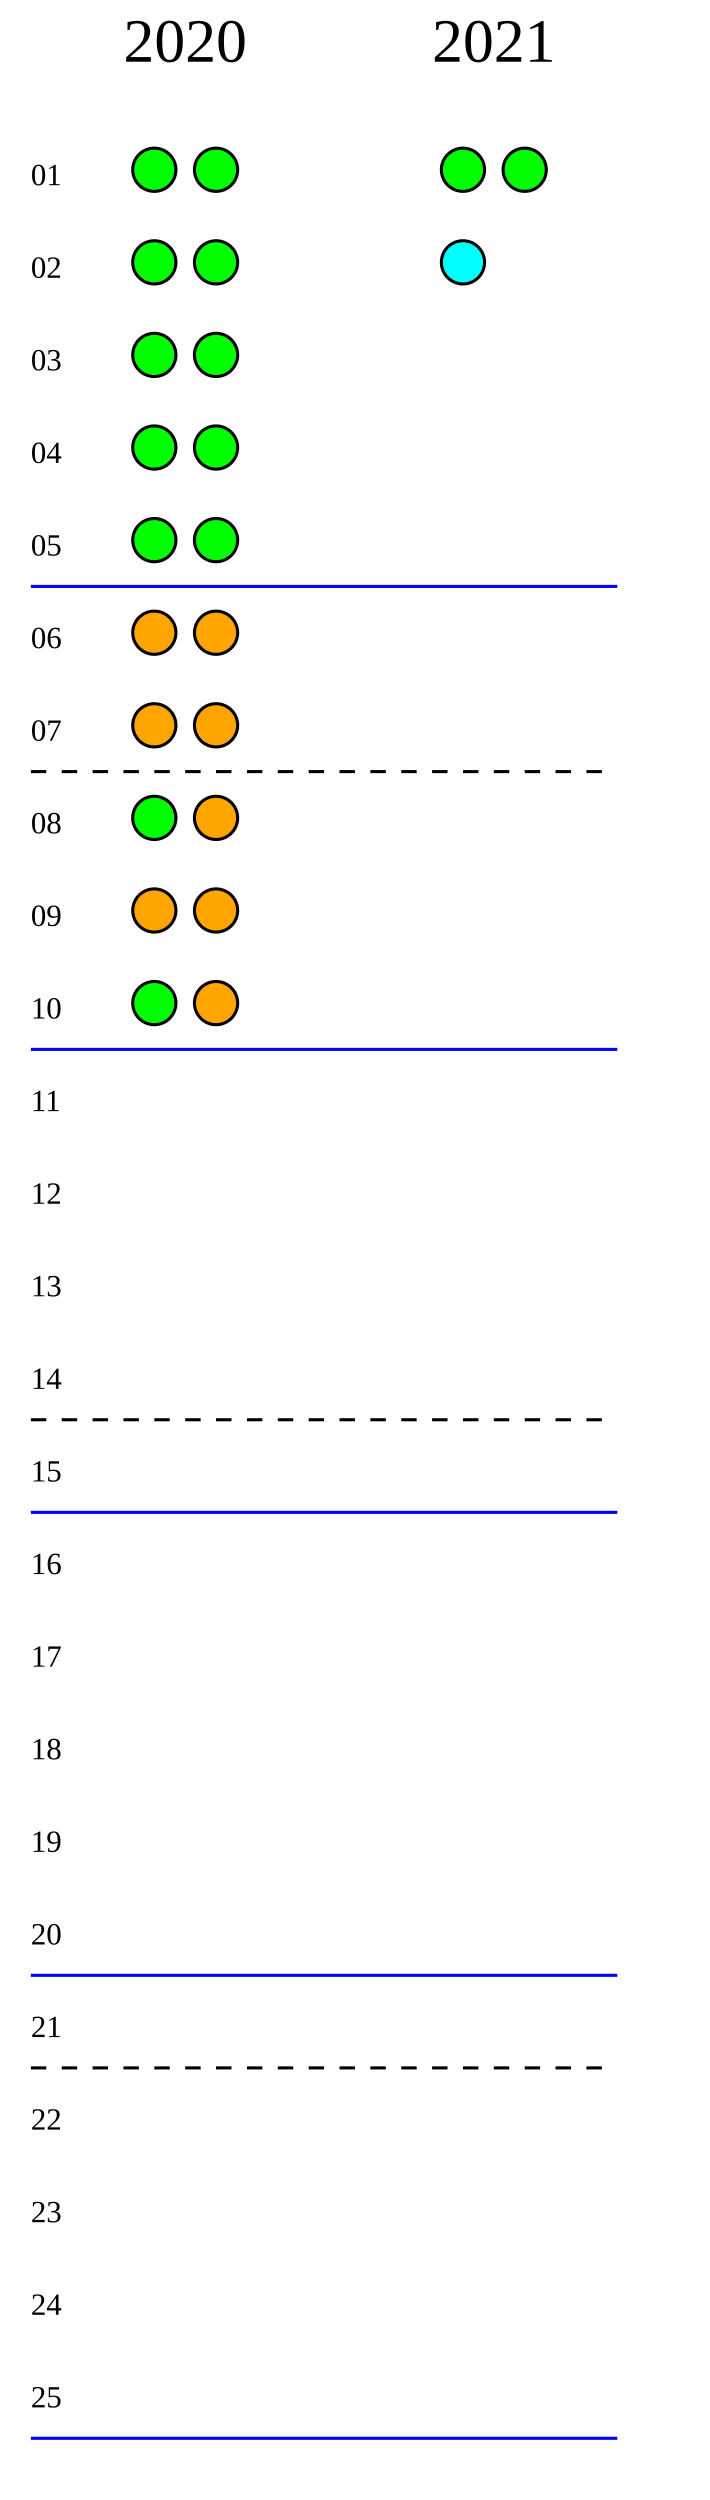
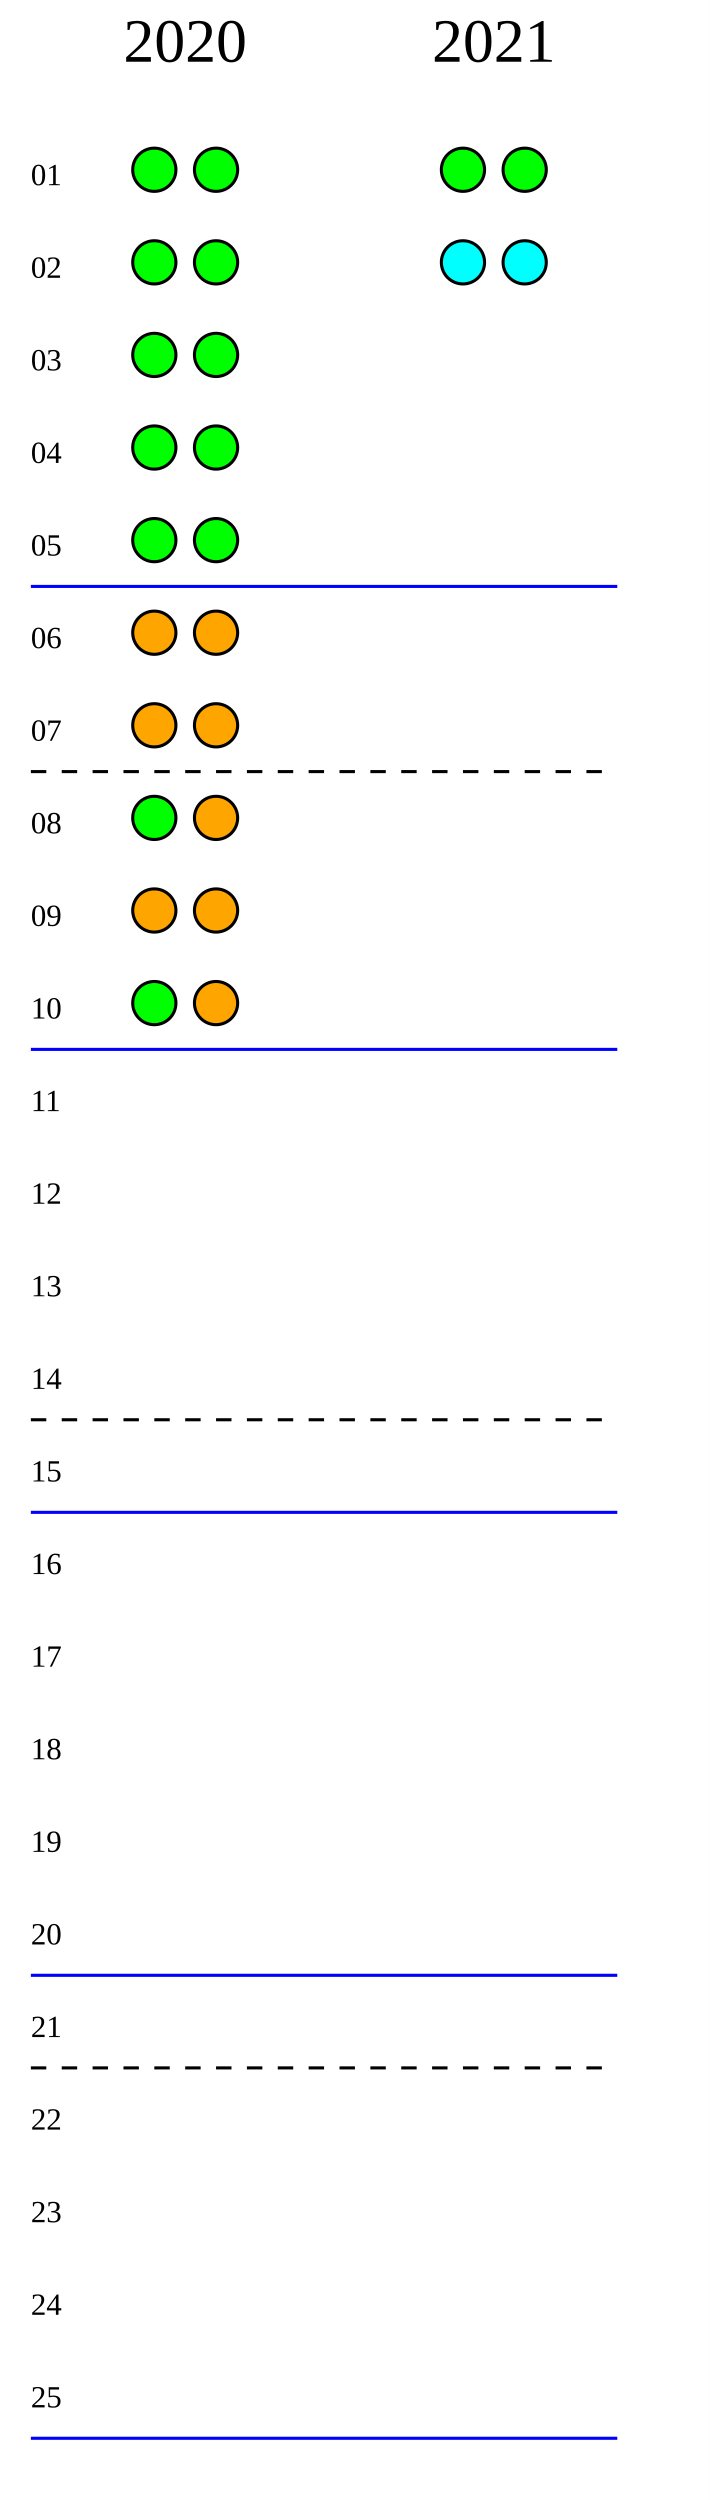
<svg xmlns="http://www.w3.org/2000/svg" height="810" viewBox="0 0 230 810" width="230">
  <rect fill="white" height="100%" width="100%" />
  <text font-size="20" text-anchor="middle" x="60" y="20">
2020
</text>
  <circle cx="50" cy="55" fill="lime" r="7" stroke="black" />
  <circle cx="70" cy="55" fill="lime" r="7" stroke="black" />
  <circle cx="50" cy="85" fill="lime" r="7" stroke="black" />
  <circle cx="70" cy="85" fill="lime" r="7" stroke="black" />
  <circle cx="50" cy="115" fill="lime" r="7" stroke="black" />
  <circle cx="70" cy="115" fill="lime" r="7" stroke="black" />
  <circle cx="50" cy="145" fill="lime" r="7" stroke="black" />
  <circle cx="70" cy="145" fill="lime" r="7" stroke="black" />
  <circle cx="50" cy="175" fill="lime" r="7" stroke="black" />
  <circle cx="70" cy="175" fill="lime" r="7" stroke="black" />
  <circle cx="50" cy="205" fill="orange" r="7" stroke="black" />
  <circle cx="70" cy="205" fill="orange" r="7" stroke="black" />
  <circle cx="50" cy="235" fill="orange" r="7" stroke="black" />
  <circle cx="70" cy="235" fill="orange" r="7" stroke="black" />
  <circle cx="50" cy="265" fill="lime" r="7" stroke="black" />
  <circle cx="70" cy="265" fill="orange" r="7" stroke="black" />
  <circle cx="50" cy="295" fill="orange" r="7" stroke="black" />
  <circle cx="70" cy="295" fill="orange" r="7" stroke="black" />
  <circle cx="50" cy="325" fill="lime" r="7" stroke="black" />
  <circle cx="70" cy="325" fill="orange" r="7" stroke="black" />
  <text font-size="20" text-anchor="middle" x="160" y="20">
2021
</text>
  <circle cx="150" cy="55" fill="lime" r="7" stroke="black" />
  <circle cx="170" cy="55" fill="lime" r="7" stroke="black" />
  <circle cx="150" cy="85" fill="cyan" r="7" stroke="black" />
+   <circle cx="170" cy="85" fill="cyan" r="7" stroke="black" />
  <text font-size="10" x="10" y="60">
01
</text>
  <text font-size="10" x="10" y="90">
02
</text>
  <text font-size="10" x="10" y="120">
03
</text>
  <text font-size="10" x="10" y="150">
04
</text>
  <text font-size="10" x="10" y="180">
05
</text>
  <line stroke="blue" x1="10" x2="200" y1="190" y2="190" />
  <text font-size="10" x="10" y="210">
06
</text>
  <text font-size="10" x="10" y="240">
07
</text>
  <line stroke="black" stroke-dasharray="5,5" x1="10" x2="200" y1="250" y2="250" />
  <text font-size="10" x="10" y="270">
08
</text>
  <text font-size="10" x="10" y="300">
09
</text>
  <text font-size="10" x="10" y="330">
10
</text>
  <line stroke="blue" x1="10" x2="200" y1="340" y2="340" />
  <text font-size="10" x="10" y="360">
11
</text>
  <text font-size="10" x="10" y="390">
12
</text>
  <text font-size="10" x="10" y="420">
13
</text>
  <text font-size="10" x="10" y="450">
14
</text>
  <line stroke="black" stroke-dasharray="5,5" x1="10" x2="200" y1="460" y2="460" />
  <text font-size="10" x="10" y="480">
15
</text>
  <line stroke="blue" x1="10" x2="200" y1="490" y2="490" />
  <text font-size="10" x="10" y="510">
16
</text>
  <text font-size="10" x="10" y="540">
17
</text>
  <text font-size="10" x="10" y="570">
18
</text>
  <text font-size="10" x="10" y="600">
19
</text>
  <text font-size="10" x="10" y="630">
20
</text>
  <line stroke="blue" x1="10" x2="200" y1="640" y2="640" />
  <text font-size="10" x="10" y="660">
21
</text>
  <line stroke="black" stroke-dasharray="5,5" x1="10" x2="200" y1="670" y2="670" />
  <text font-size="10" x="10" y="690">
22
</text>
  <text font-size="10" x="10" y="720">
23
</text>
  <text font-size="10" x="10" y="750">
24
</text>
  <text font-size="10" x="10" y="780">
25
</text>
  <line stroke="blue" x1="10" x2="200" y1="790" y2="790" />
</svg>
